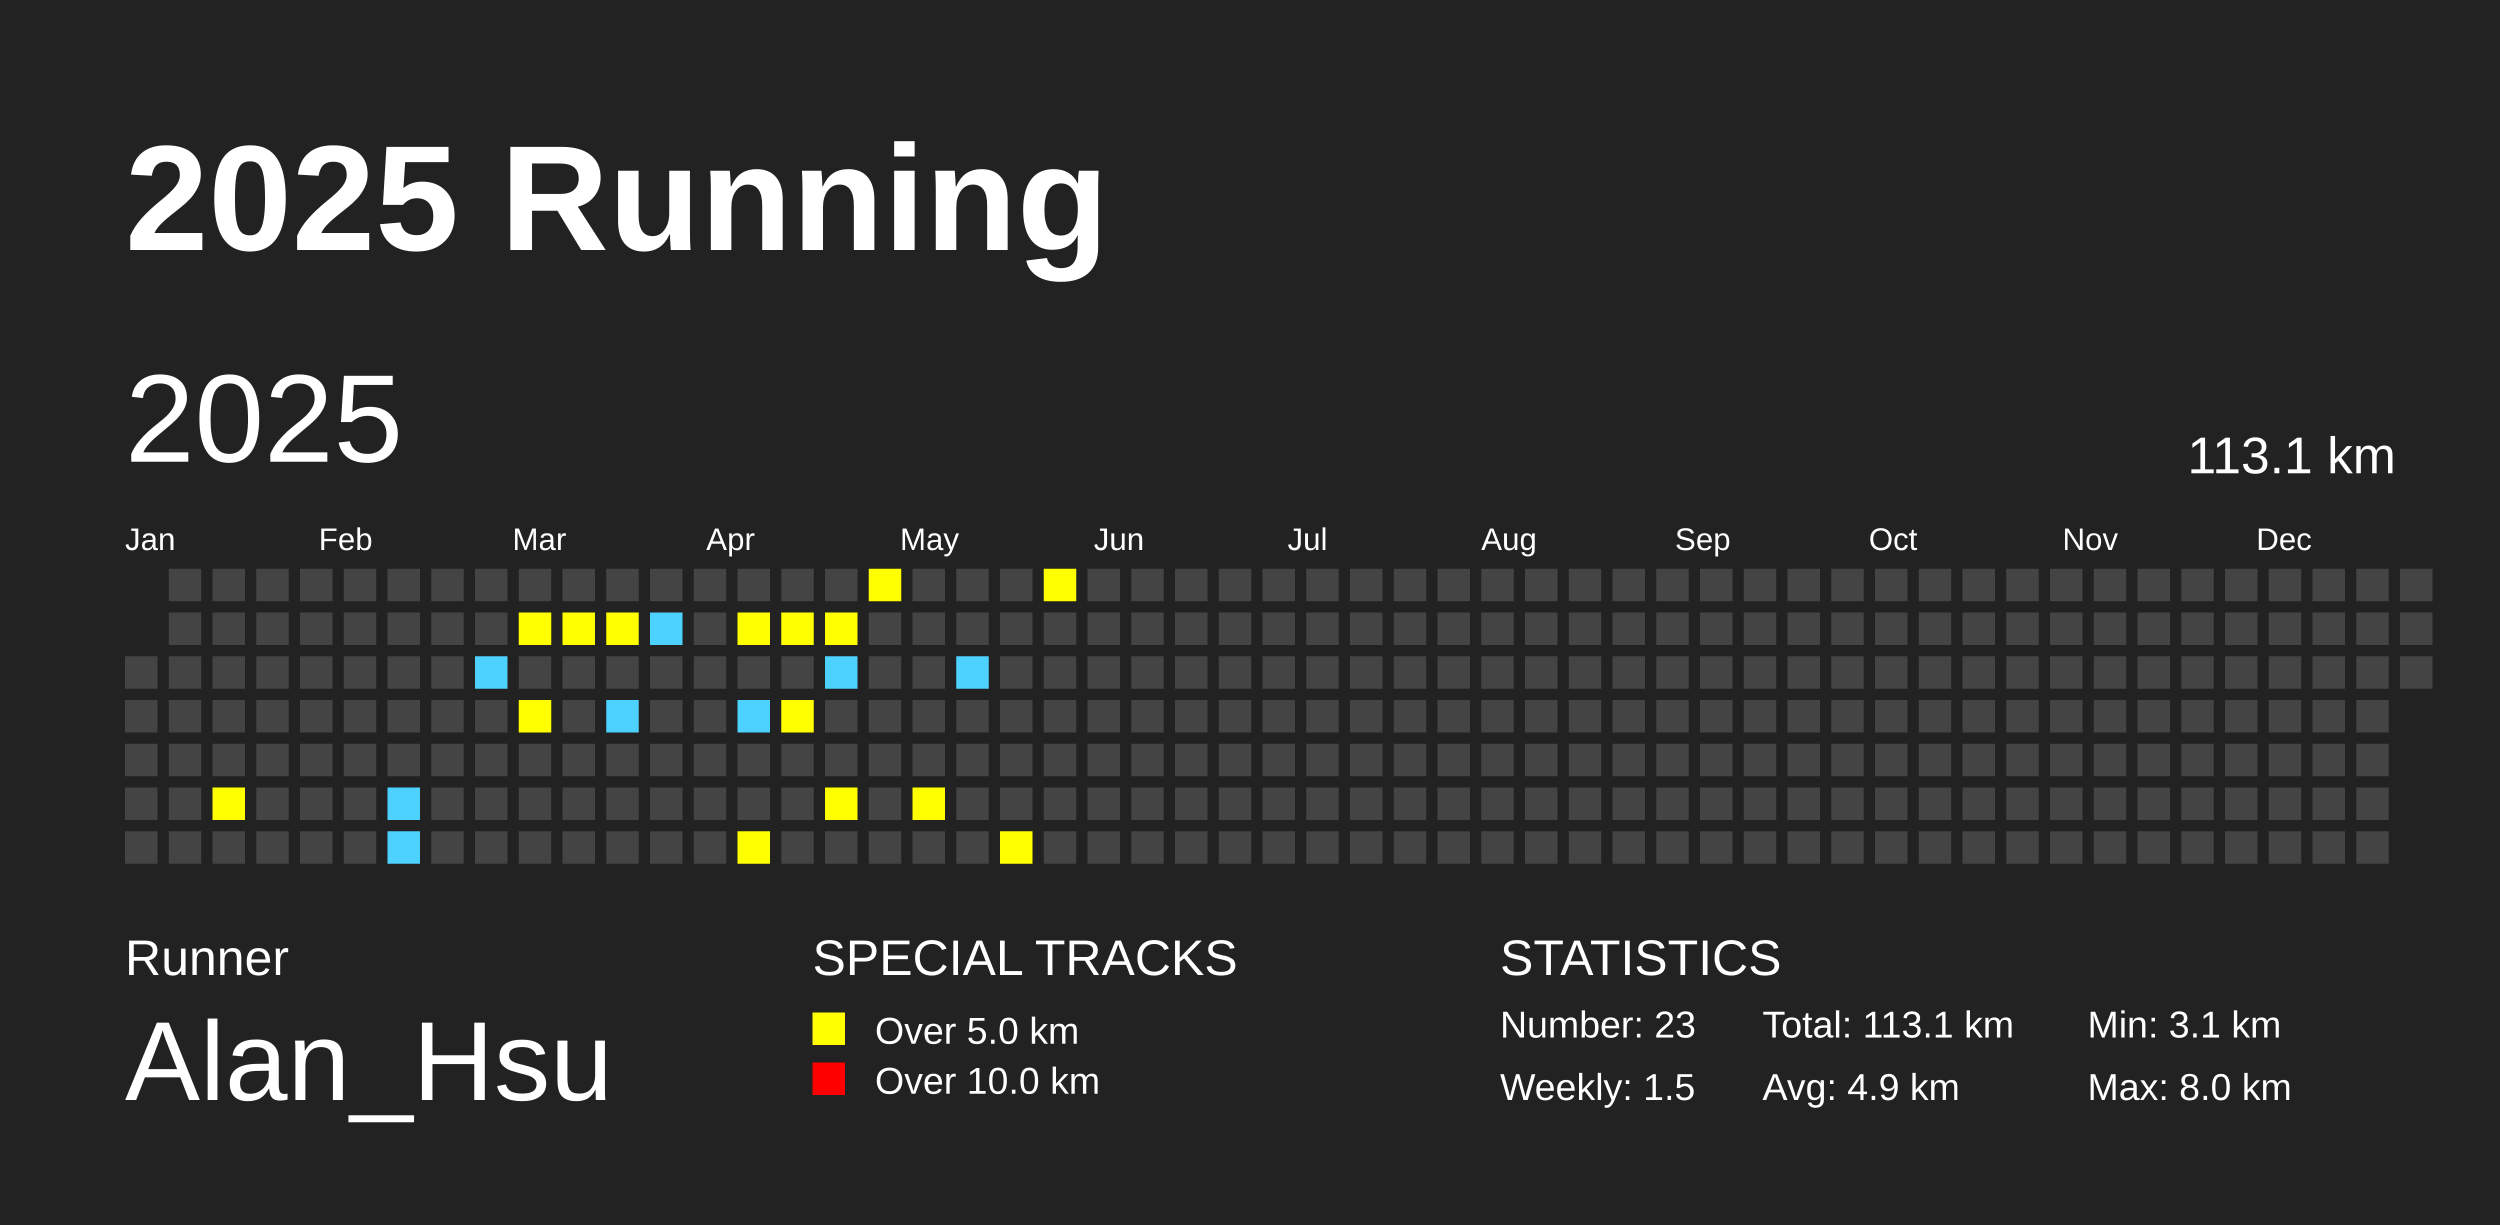
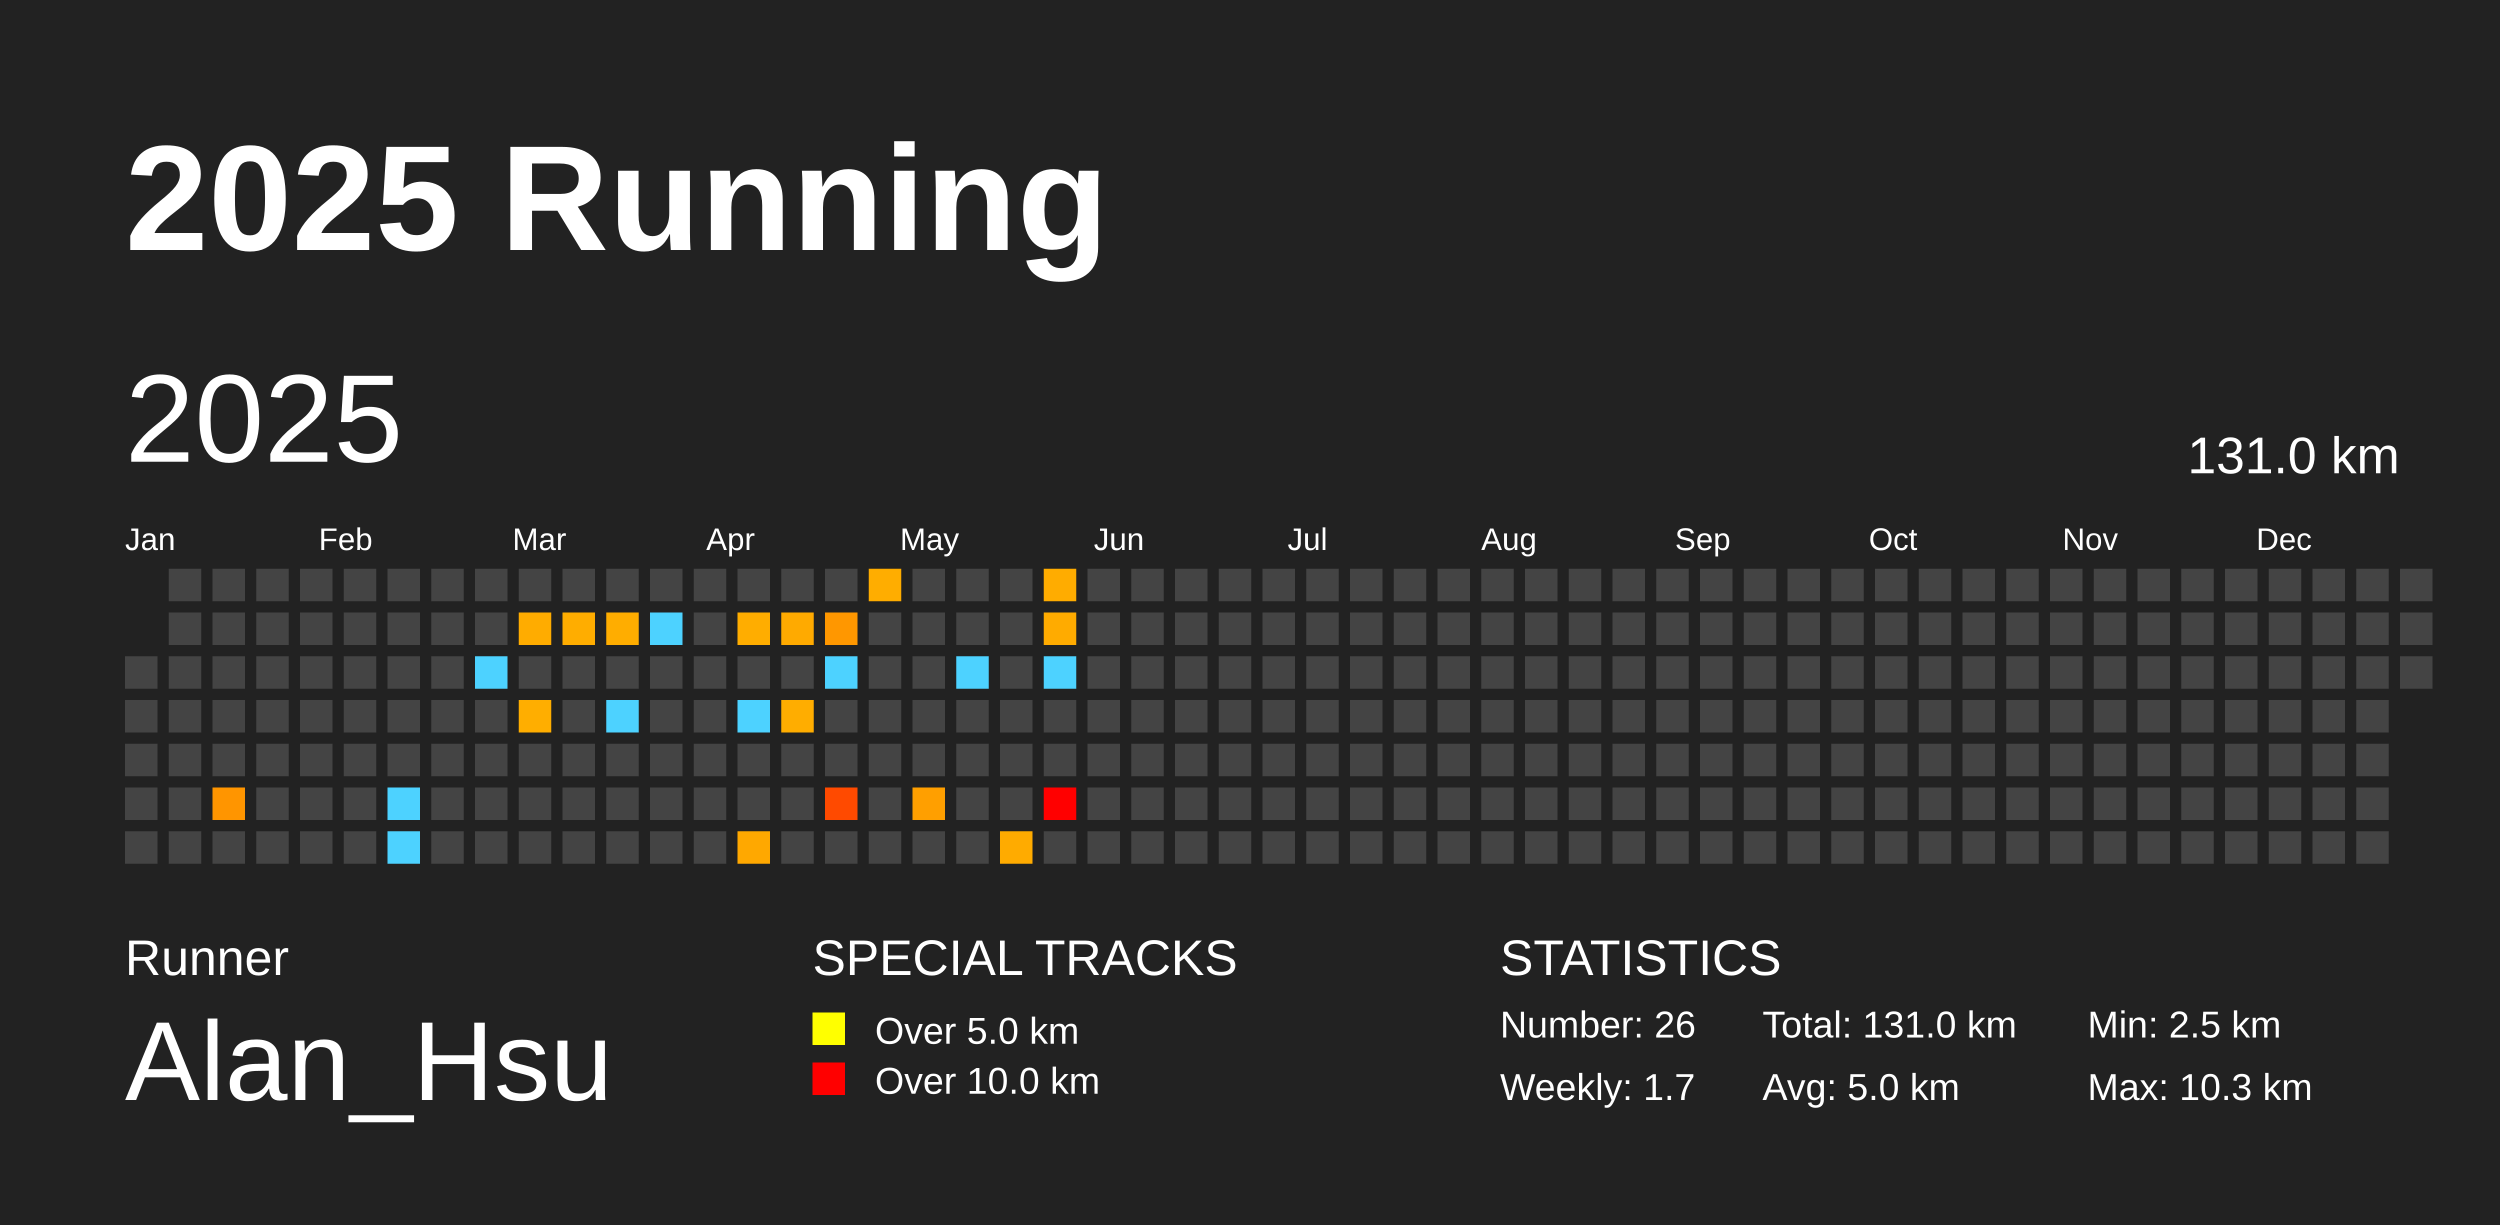
<svg xmlns="http://www.w3.org/2000/svg" baseProfile="full" height="98mm" version="1.1" viewBox="0,0,200,98" width="200mm">
  <defs />
  <rect fill="#222222" height="98" width="200" x="0" y="0" />
  <text fill="#FFFFFF" style="font-size:12px; font-family:Arial; font-weight:bold;" x="10" y="20">2025 Running</text>
  <text fill="#FFFFFF" style="font-size:4px; font-family:Arial" x="10" y="78">Runner</text>
  <text fill="#FFFFFF" style="font-size:9px; font-family:Arial" x="10" y="88">Alan_Hsu</text>
  <text fill="#FFFFFF" style="font-size:4px; font-family:Arial" x="65" y="78">SPECIAL TRACKS</text>
  <rect fill="yellow" height="2.6" width="2.6" x="65" y="81" />
  <text fill="#FFFFFF" style="font-size:3px; font-family:Arial" x="70" y="83.5">Over 5.0 km</text>
  <rect fill="red" height="2.6" width="2.6" x="65" y="85" />
  <text fill="#FFFFFF" style="font-size:3px; font-family:Arial" x="70" y="87.5">Over 10.0 km</text>
  <text fill="#FFFFFF" style="font-size:4px; font-family:Arial" x="120" y="78">STATISTICS</text>
-   <text fill="#FFFFFF" style="font-size:3px; font-family:Arial" x="120" y="83">Number: 23</text>
-   <text fill="#FFFFFF" style="font-size:3px; font-family:Arial" x="120" y="88">Weekly: 1.5</text>
-   <text fill="#FFFFFF" style="font-size:3px; font-family:Arial" x="141" y="83">Total: 113.1 km</text>
-   <text fill="#FFFFFF" style="font-size:3px; font-family:Arial" x="141" y="88">Avg: 4.9 km</text>
-   <text fill="#FFFFFF" style="font-size:3px; font-family:Arial" x="167" y="83">Min: 3.1 km</text>
-   <text fill="#FFFFFF" style="font-size:3px; font-family:Arial" x="167" y="88">Max: 8.0 km</text>
+   <text fill="#FFFFFF" style="font-size:3px; font-family:Arial" x="120" y="83">Number: 26</text>
+   <text fill="#FFFFFF" style="font-size:3px; font-family:Arial" x="120" y="88">Weekly: 1.7</text>
+   <text fill="#FFFFFF" style="font-size:3px; font-family:Arial" x="141" y="83">Total: 131.0 km</text>
+   <text fill="#FFFFFF" style="font-size:3px; font-family:Arial" x="141" y="88">Avg: 5.0 km</text>
+   <text fill="#FFFFFF" style="font-size:3px; font-family:Arial" x="167" y="83">Min: 2.5 km</text>
+   <text fill="#FFFFFF" style="font-size:3px; font-family:Arial" x="167" y="88">Max: 10.3 km</text>
  <text dominant-baseline="hanging" fill="#FFFFFF" style="font-size:10.0px; font-family:Arial;" x="10" y="30">2025</text>
-   <text dominant-baseline="hanging" fill="#FFFFFF" style="font-size:4.125px; font-family:Arial;" x="175" y="35">113.1 km</text>
+   <text dominant-baseline="hanging" fill="#FFFFFF" style="font-size:4.125px; font-family:Arial;" x="175" y="35">131.0 km</text>
  <text fill="#FFFFFF" style="font-size:2.5px; font-family:Arial" x="10.0" y="44">Jan</text>
  <text fill="#FFFFFF" style="font-size:2.5px; font-family:Arial" x="25.5" y="44">Feb</text>
  <text fill="#FFFFFF" style="font-size:2.5px; font-family:Arial" x="41.0" y="44">Mar</text>
  <text fill="#FFFFFF" style="font-size:2.5px; font-family:Arial" x="56.5" y="44">Apr</text>
  <text fill="#FFFFFF" style="font-size:2.5px; font-family:Arial" x="72.0" y="44">May</text>
  <text fill="#FFFFFF" style="font-size:2.5px; font-family:Arial" x="87.5" y="44">Jun</text>
  <text fill="#FFFFFF" style="font-size:2.5px; font-family:Arial" x="103.0" y="44">Jul</text>
  <text fill="#FFFFFF" style="font-size:2.5px; font-family:Arial" x="118.5" y="44">Aug</text>
  <text fill="#FFFFFF" style="font-size:2.5px; font-family:Arial" x="134.0" y="44">Sep</text>
  <text fill="#FFFFFF" style="font-size:2.5px; font-family:Arial" x="149.5" y="44">Oct</text>
  <text fill="#FFFFFF" style="font-size:2.5px; font-family:Arial" x="165.0" y="44">Nov</text>
  <text fill="#FFFFFF" style="font-size:2.5px; font-family:Arial" x="180.5" y="44">Dec</text>
  <rect fill="#444444" height="2.6" width="2.6" x="10.0" y="52.5" />
  <rect fill="#444444" height="2.6" width="2.6" x="10.0" y="56.0" />
  <rect fill="#444444" height="2.6" width="2.6" x="10.0" y="59.5" />
  <rect fill="#444444" height="2.6" width="2.6" x="10.0" y="63.0" />
  <rect fill="#444444" height="2.6" width="2.6" x="10.0" y="66.5" />
  <rect fill="#444444" height="2.6" width="2.6" x="13.5" y="45.5" />
  <rect fill="#444444" height="2.6" width="2.6" x="13.5" y="49.0" />
  <rect fill="#444444" height="2.6" width="2.6" x="13.5" y="52.5" />
  <rect fill="#444444" height="2.6" width="2.6" x="13.5" y="56.0" />
  <rect fill="#444444" height="2.6" width="2.6" x="13.5" y="59.5" />
  <rect fill="#444444" height="2.6" width="2.6" x="13.5" y="63.0" />
  <rect fill="#444444" height="2.6" width="2.6" x="13.5" y="66.5" />
  <rect fill="#444444" height="2.6" width="2.6" x="17.0" y="45.5" />
  <rect fill="#444444" height="2.6" width="2.6" x="17.0" y="49.0" />
  <rect fill="#444444" height="2.6" width="2.6" x="17.0" y="52.5" />
  <rect fill="#444444" height="2.6" width="2.6" x="17.0" y="56.0" />
  <rect fill="#444444" height="2.6" width="2.6" x="17.0" y="59.5" />
-   <rect fill="yellow" height="2.6" width="2.6" x="17.0" y="63.0" />
+   <rect fill="#ff9500" height="2.6" width="2.6" x="17.0" y="63.0" />
  <rect fill="#444444" height="2.6" width="2.6" x="17.0" y="66.5" />
  <rect fill="#444444" height="2.6" width="2.6" x="20.5" y="45.5" />
  <rect fill="#444444" height="2.6" width="2.6" x="20.5" y="49.0" />
  <rect fill="#444444" height="2.6" width="2.6" x="20.5" y="52.5" />
  <rect fill="#444444" height="2.6" width="2.6" x="20.5" y="56.0" />
  <rect fill="#444444" height="2.6" width="2.6" x="20.5" y="59.5" />
  <rect fill="#444444" height="2.6" width="2.6" x="20.5" y="63.0" />
  <rect fill="#444444" height="2.6" width="2.6" x="20.5" y="66.5" />
  <rect fill="#444444" height="2.6" width="2.6" x="24.0" y="45.5" />
  <rect fill="#444444" height="2.6" width="2.6" x="24.0" y="49.0" />
  <rect fill="#444444" height="2.6" width="2.6" x="24.0" y="52.5" />
  <rect fill="#444444" height="2.6" width="2.6" x="24.0" y="56.0" />
  <rect fill="#444444" height="2.6" width="2.6" x="24.0" y="59.5" />
  <rect fill="#444444" height="2.6" width="2.6" x="24.0" y="63.0" />
  <rect fill="#444444" height="2.6" width="2.6" x="24.0" y="66.5" />
  <rect fill="#444444" height="2.6" width="2.6" x="27.5" y="45.5" />
  <rect fill="#444444" height="2.6" width="2.6" x="27.5" y="49.0" />
  <rect fill="#444444" height="2.6" width="2.6" x="27.5" y="52.5" />
  <rect fill="#444444" height="2.6" width="2.6" x="27.5" y="56.0" />
  <rect fill="#444444" height="2.6" width="2.6" x="27.5" y="59.5" />
  <rect fill="#444444" height="2.6" width="2.6" x="27.5" y="63.0" />
  <rect fill="#444444" height="2.6" width="2.6" x="27.5" y="66.5" />
  <rect fill="#444444" height="2.6" width="2.6" x="31.0" y="45.5" />
  <rect fill="#444444" height="2.6" width="2.6" x="31.0" y="49.0" />
  <rect fill="#444444" height="2.6" width="2.6" x="31.0" y="52.5" />
  <rect fill="#444444" height="2.6" width="2.6" x="31.0" y="56.0" />
  <rect fill="#444444" height="2.6" width="2.6" x="31.0" y="59.5" />
-   <rect fill="#4DD2FF" height="2.6" width="2.6" x="31.0" y="63.0" />
-   <rect fill="#4DD2FF" height="2.6" width="2.6" x="31.0" y="66.5" />
+   <rect fill="#4dd2ff" height="2.6" width="2.6" x="31.0" y="63.0" />
+   <rect fill="#4dd2ff" height="2.6" width="2.6" x="31.0" y="66.5" />
  <rect fill="#444444" height="2.6" width="2.6" x="34.5" y="45.5" />
  <rect fill="#444444" height="2.6" width="2.6" x="34.5" y="49.0" />
  <rect fill="#444444" height="2.6" width="2.6" x="34.5" y="52.5" />
  <rect fill="#444444" height="2.6" width="2.6" x="34.5" y="56.0" />
  <rect fill="#444444" height="2.6" width="2.6" x="34.5" y="59.5" />
  <rect fill="#444444" height="2.6" width="2.6" x="34.5" y="63.0" />
  <rect fill="#444444" height="2.6" width="2.6" x="34.5" y="66.5" />
  <rect fill="#444444" height="2.6" width="2.6" x="38.0" y="45.5" />
  <rect fill="#444444" height="2.6" width="2.6" x="38.0" y="49.0" />
-   <rect fill="#4DD2FF" height="2.6" width="2.6" x="38.0" y="52.5" />
+   <rect fill="#4dd2ff" height="2.6" width="2.6" x="38.0" y="52.5" />
  <rect fill="#444444" height="2.6" width="2.6" x="38.0" y="56.0" />
  <rect fill="#444444" height="2.6" width="2.6" x="38.0" y="59.5" />
  <rect fill="#444444" height="2.6" width="2.6" x="38.0" y="63.0" />
  <rect fill="#444444" height="2.6" width="2.6" x="38.0" y="66.5" />
  <rect fill="#444444" height="2.6" width="2.6" x="41.5" y="45.5" />
-   <rect fill="yellow" height="2.6" width="2.6" x="41.5" y="49.0" />
+   <rect fill="#ffac00" height="2.6" width="2.6" x="41.5" y="49.0" />
  <rect fill="#444444" height="2.6" width="2.6" x="41.5" y="52.5" />
-   <rect fill="yellow" height="2.6" width="2.6" x="41.5" y="56.0" />
+   <rect fill="#ffae00" height="2.6" width="2.6" x="41.5" y="56.0" />
  <rect fill="#444444" height="2.6" width="2.6" x="41.5" y="59.5" />
  <rect fill="#444444" height="2.6" width="2.6" x="41.5" y="63.0" />
  <rect fill="#444444" height="2.6" width="2.6" x="41.5" y="66.5" />
  <rect fill="#444444" height="2.6" width="2.6" x="45.0" y="45.5" />
-   <rect fill="yellow" height="2.6" width="2.6" x="45.0" y="49.0" />
+   <rect fill="#ffad00" height="2.6" width="2.6" x="45.0" y="49.0" />
  <rect fill="#444444" height="2.6" width="2.6" x="45.0" y="52.5" />
  <rect fill="#444444" height="2.6" width="2.6" x="45.0" y="56.0" />
  <rect fill="#444444" height="2.6" width="2.6" x="45.0" y="59.5" />
  <rect fill="#444444" height="2.6" width="2.6" x="45.0" y="63.0" />
  <rect fill="#444444" height="2.6" width="2.6" x="45.0" y="66.5" />
  <rect fill="#444444" height="2.6" width="2.6" x="48.5" y="45.5" />
-   <rect fill="yellow" height="2.6" width="2.6" x="48.5" y="49.0" />
+   <rect fill="#ffad00" height="2.6" width="2.6" x="48.5" y="49.0" />
  <rect fill="#444444" height="2.6" width="2.6" x="48.5" y="52.5" />
-   <rect fill="#4DD2FF" height="2.6" width="2.6" x="48.5" y="56.0" />
+   <rect fill="#4dd2ff" height="2.6" width="2.6" x="48.5" y="56.0" />
  <rect fill="#444444" height="2.6" width="2.6" x="48.5" y="59.5" />
  <rect fill="#444444" height="2.6" width="2.6" x="48.5" y="63.0" />
  <rect fill="#444444" height="2.6" width="2.6" x="48.5" y="66.5" />
  <rect fill="#444444" height="2.6" width="2.6" x="52.0" y="45.5" />
-   <rect fill="#4DD2FF" height="2.6" width="2.6" x="52.0" y="49.0" />
+   <rect fill="#4dd2ff" height="2.6" width="2.6" x="52.0" y="49.0" />
  <rect fill="#444444" height="2.6" width="2.6" x="52.0" y="52.5" />
  <rect fill="#444444" height="2.6" width="2.6" x="52.0" y="56.0" />
  <rect fill="#444444" height="2.6" width="2.6" x="52.0" y="59.5" />
  <rect fill="#444444" height="2.6" width="2.6" x="52.0" y="63.0" />
  <rect fill="#444444" height="2.6" width="2.6" x="52.0" y="66.5" />
  <rect fill="#444444" height="2.6" width="2.6" x="55.5" y="45.5" />
  <rect fill="#444444" height="2.6" width="2.6" x="55.5" y="49.0" />
  <rect fill="#444444" height="2.6" width="2.6" x="55.5" y="52.5" />
  <rect fill="#444444" height="2.6" width="2.6" x="55.5" y="56.0" />
  <rect fill="#444444" height="2.6" width="2.6" x="55.5" y="59.5" />
  <rect fill="#444444" height="2.6" width="2.6" x="55.5" y="63.0" />
  <rect fill="#444444" height="2.6" width="2.6" x="55.5" y="66.5" />
  <rect fill="#444444" height="2.6" width="2.6" x="59.0" y="45.5" />
-   <rect fill="yellow" height="2.6" width="2.6" x="59.0" y="49.0" />
+   <rect fill="#ffad00" height="2.6" width="2.6" x="59.0" y="49.0" />
  <rect fill="#444444" height="2.6" width="2.6" x="59.0" y="52.5" />
-   <rect fill="#4DD2FF" height="2.6" width="2.6" x="59.0" y="56.0" />
+   <rect fill="#4dd2ff" height="2.6" width="2.6" x="59.0" y="56.0" />
  <rect fill="#444444" height="2.6" width="2.6" x="59.0" y="59.5" />
  <rect fill="#444444" height="2.6" width="2.6" x="59.0" y="63.0" />
-   <rect fill="yellow" height="2.6" width="2.6" x="59.0" y="66.5" />
+   <rect fill="#ffa800" height="2.6" width="2.6" x="59.0" y="66.5" />
  <rect fill="#444444" height="2.6" width="2.6" x="62.5" y="45.5" />
-   <rect fill="yellow" height="2.6" width="2.6" x="62.5" y="49.0" />
+   <rect fill="#ffaa00" height="2.6" width="2.6" x="62.5" y="49.0" />
  <rect fill="#444444" height="2.6" width="2.6" x="62.5" y="52.5" />
-   <rect fill="yellow" height="2.6" width="2.6" x="62.5" y="56.0" />
+   <rect fill="#ffad00" height="2.6" width="2.6" x="62.5" y="56.0" />
  <rect fill="#444444" height="2.6" width="2.6" x="62.5" y="59.5" />
  <rect fill="#444444" height="2.6" width="2.6" x="62.5" y="63.0" />
  <rect fill="#444444" height="2.6" width="2.6" x="62.5" y="66.5" />
  <rect fill="#444444" height="2.6" width="2.6" x="66.0" y="45.5" />
-   <rect fill="yellow" height="2.6" width="2.6" x="66.0" y="49.0" />
-   <rect fill="#4DD2FF" height="2.6" width="2.6" x="66.0" y="52.5" />
+   <rect fill="#ff9700" height="2.6" width="2.6" x="66.0" y="49.0" />
+   <rect fill="#4dd2ff" height="2.6" width="2.6" x="66.0" y="52.5" />
  <rect fill="#444444" height="2.6" width="2.6" x="66.0" y="56.0" />
  <rect fill="#444444" height="2.6" width="2.6" x="66.0" y="59.5" />
-   <rect fill="yellow" height="2.6" width="2.6" x="66.0" y="63.0" />
+   <rect fill="#ff4a00" height="2.6" width="2.6" x="66.0" y="63.0" />
  <rect fill="#444444" height="2.6" width="2.6" x="66.0" y="66.5" />
-   <rect fill="yellow" height="2.6" width="2.6" x="69.5" y="45.5" />
+   <rect fill="#ffad00" height="2.6" width="2.6" x="69.5" y="45.5" />
  <rect fill="#444444" height="2.6" width="2.6" x="69.5" y="49.0" />
  <rect fill="#444444" height="2.6" width="2.6" x="69.5" y="52.5" />
  <rect fill="#444444" height="2.6" width="2.6" x="69.5" y="56.0" />
  <rect fill="#444444" height="2.6" width="2.6" x="69.5" y="59.5" />
  <rect fill="#444444" height="2.6" width="2.6" x="69.5" y="63.0" />
  <rect fill="#444444" height="2.6" width="2.6" x="69.5" y="66.5" />
  <rect fill="#444444" height="2.6" width="2.6" x="73.0" y="45.5" />
  <rect fill="#444444" height="2.6" width="2.6" x="73.0" y="49.0" />
  <rect fill="#444444" height="2.6" width="2.6" x="73.0" y="52.5" />
  <rect fill="#444444" height="2.6" width="2.6" x="73.0" y="56.0" />
  <rect fill="#444444" height="2.6" width="2.6" x="73.0" y="59.5" />
-   <rect fill="yellow" height="2.6" width="2.6" x="73.0" y="63.0" />
+   <rect fill="#ff9f00" height="2.6" width="2.6" x="73.0" y="63.0" />
  <rect fill="#444444" height="2.6" width="2.6" x="73.0" y="66.5" />
  <rect fill="#444444" height="2.6" width="2.6" x="76.5" y="45.5" />
  <rect fill="#444444" height="2.6" width="2.6" x="76.5" y="49.0" />
-   <rect fill="#4DD2FF" height="2.6" width="2.6" x="76.5" y="52.5" />
+   <rect fill="#4dd2ff" height="2.6" width="2.6" x="76.5" y="52.5" />
  <rect fill="#444444" height="2.6" width="2.6" x="76.5" y="56.0" />
  <rect fill="#444444" height="2.6" width="2.6" x="76.5" y="59.5" />
  <rect fill="#444444" height="2.6" width="2.6" x="76.5" y="63.0" />
  <rect fill="#444444" height="2.6" width="2.6" x="76.5" y="66.5" />
  <rect fill="#444444" height="2.6" width="2.6" x="80.0" y="45.5" />
  <rect fill="#444444" height="2.6" width="2.6" x="80.0" y="49.0" />
  <rect fill="#444444" height="2.6" width="2.6" x="80.0" y="52.5" />
  <rect fill="#444444" height="2.6" width="2.6" x="80.0" y="56.0" />
  <rect fill="#444444" height="2.6" width="2.6" x="80.0" y="59.5" />
  <rect fill="#444444" height="2.6" width="2.6" x="80.0" y="63.0" />
-   <rect fill="yellow" height="2.6" width="2.6" x="80.0" y="66.5" />
-   <rect fill="yellow" height="2.6" width="2.6" x="83.5" y="45.5" />
-   <rect fill="#444444" height="2.6" width="2.6" x="83.5" y="49.0" />
-   <rect fill="#444444" height="2.6" width="2.6" x="83.5" y="52.5" />
+   <rect fill="#ffab00" height="2.6" width="2.6" x="80.0" y="66.5" />
+   <rect fill="#ffac00" height="2.6" width="2.6" x="83.5" y="45.5" />
+   <rect fill="#ffab00" height="2.6" width="2.6" x="83.5" y="49.0" />
+   <rect fill="#4dd2ff" height="2.6" width="2.6" x="83.5" y="52.5" />
  <rect fill="#444444" height="2.6" width="2.6" x="83.5" y="56.0" />
  <rect fill="#444444" height="2.6" width="2.6" x="83.5" y="59.5" />
-   <rect fill="#444444" height="2.6" width="2.6" x="83.5" y="63.0" />
+   <rect fill="red" height="2.6" width="2.6" x="83.5" y="63.0" />
  <rect fill="#444444" height="2.6" width="2.6" x="83.5" y="66.5" />
  <rect fill="#444444" height="2.6" width="2.6" x="87.0" y="45.5" />
  <rect fill="#444444" height="2.6" width="2.6" x="87.0" y="49.0" />
  <rect fill="#444444" height="2.6" width="2.6" x="87.0" y="52.5" />
  <rect fill="#444444" height="2.6" width="2.6" x="87.0" y="56.0" />
  <rect fill="#444444" height="2.6" width="2.6" x="87.0" y="59.5" />
  <rect fill="#444444" height="2.6" width="2.6" x="87.0" y="63.0" />
  <rect fill="#444444" height="2.6" width="2.6" x="87.0" y="66.5" />
  <rect fill="#444444" height="2.6" width="2.6" x="90.5" y="45.5" />
  <rect fill="#444444" height="2.6" width="2.6" x="90.5" y="49.0" />
  <rect fill="#444444" height="2.6" width="2.6" x="90.5" y="52.5" />
  <rect fill="#444444" height="2.6" width="2.6" x="90.5" y="56.0" />
  <rect fill="#444444" height="2.6" width="2.6" x="90.5" y="59.5" />
  <rect fill="#444444" height="2.6" width="2.6" x="90.5" y="63.0" />
  <rect fill="#444444" height="2.6" width="2.6" x="90.5" y="66.5" />
  <rect fill="#444444" height="2.6" width="2.6" x="94.0" y="45.5" />
  <rect fill="#444444" height="2.6" width="2.6" x="94.0" y="49.0" />
  <rect fill="#444444" height="2.6" width="2.6" x="94.0" y="52.5" />
  <rect fill="#444444" height="2.6" width="2.6" x="94.0" y="56.0" />
  <rect fill="#444444" height="2.6" width="2.6" x="94.0" y="59.5" />
  <rect fill="#444444" height="2.6" width="2.6" x="94.0" y="63.0" />
  <rect fill="#444444" height="2.6" width="2.6" x="94.0" y="66.5" />
  <rect fill="#444444" height="2.6" width="2.6" x="97.5" y="45.5" />
  <rect fill="#444444" height="2.6" width="2.6" x="97.5" y="49.0" />
  <rect fill="#444444" height="2.6" width="2.6" x="97.5" y="52.5" />
  <rect fill="#444444" height="2.6" width="2.6" x="97.5" y="56.0" />
  <rect fill="#444444" height="2.6" width="2.6" x="97.5" y="59.5" />
  <rect fill="#444444" height="2.6" width="2.6" x="97.5" y="63.0" />
  <rect fill="#444444" height="2.6" width="2.6" x="97.5" y="66.5" />
  <rect fill="#444444" height="2.6" width="2.6" x="101.0" y="45.5" />
  <rect fill="#444444" height="2.6" width="2.6" x="101.0" y="49.0" />
  <rect fill="#444444" height="2.6" width="2.6" x="101.0" y="52.5" />
  <rect fill="#444444" height="2.6" width="2.6" x="101.0" y="56.0" />
  <rect fill="#444444" height="2.6" width="2.6" x="101.0" y="59.5" />
  <rect fill="#444444" height="2.6" width="2.6" x="101.0" y="63.0" />
  <rect fill="#444444" height="2.6" width="2.6" x="101.0" y="66.5" />
  <rect fill="#444444" height="2.6" width="2.6" x="104.5" y="45.5" />
  <rect fill="#444444" height="2.6" width="2.6" x="104.5" y="49.0" />
  <rect fill="#444444" height="2.6" width="2.6" x="104.5" y="52.5" />
  <rect fill="#444444" height="2.6" width="2.6" x="104.5" y="56.0" />
  <rect fill="#444444" height="2.6" width="2.6" x="104.5" y="59.5" />
  <rect fill="#444444" height="2.6" width="2.6" x="104.5" y="63.0" />
  <rect fill="#444444" height="2.6" width="2.6" x="104.5" y="66.5" />
  <rect fill="#444444" height="2.6" width="2.6" x="108.0" y="45.5" />
  <rect fill="#444444" height="2.6" width="2.6" x="108.0" y="49.0" />
  <rect fill="#444444" height="2.6" width="2.6" x="108.0" y="52.5" />
  <rect fill="#444444" height="2.6" width="2.6" x="108.0" y="56.0" />
  <rect fill="#444444" height="2.6" width="2.6" x="108.0" y="59.5" />
  <rect fill="#444444" height="2.6" width="2.6" x="108.0" y="63.0" />
  <rect fill="#444444" height="2.6" width="2.6" x="108.0" y="66.5" />
  <rect fill="#444444" height="2.6" width="2.6" x="111.5" y="45.5" />
  <rect fill="#444444" height="2.6" width="2.6" x="111.5" y="49.0" />
  <rect fill="#444444" height="2.6" width="2.6" x="111.5" y="52.5" />
  <rect fill="#444444" height="2.6" width="2.6" x="111.5" y="56.0" />
  <rect fill="#444444" height="2.6" width="2.6" x="111.5" y="59.5" />
  <rect fill="#444444" height="2.6" width="2.6" x="111.5" y="63.0" />
  <rect fill="#444444" height="2.6" width="2.6" x="111.5" y="66.5" />
  <rect fill="#444444" height="2.6" width="2.6" x="115.0" y="45.5" />
  <rect fill="#444444" height="2.6" width="2.6" x="115.0" y="49.0" />
  <rect fill="#444444" height="2.6" width="2.6" x="115.0" y="52.5" />
  <rect fill="#444444" height="2.6" width="2.6" x="115.0" y="56.0" />
  <rect fill="#444444" height="2.6" width="2.6" x="115.0" y="59.5" />
  <rect fill="#444444" height="2.6" width="2.6" x="115.0" y="63.0" />
  <rect fill="#444444" height="2.6" width="2.6" x="115.0" y="66.5" />
  <rect fill="#444444" height="2.6" width="2.6" x="118.5" y="45.5" />
  <rect fill="#444444" height="2.6" width="2.6" x="118.5" y="49.0" />
  <rect fill="#444444" height="2.6" width="2.6" x="118.5" y="52.5" />
  <rect fill="#444444" height="2.6" width="2.6" x="118.5" y="56.0" />
  <rect fill="#444444" height="2.6" width="2.6" x="118.5" y="59.5" />
  <rect fill="#444444" height="2.6" width="2.6" x="118.5" y="63.0" />
  <rect fill="#444444" height="2.6" width="2.6" x="118.5" y="66.5" />
  <rect fill="#444444" height="2.6" width="2.6" x="122.0" y="45.5" />
  <rect fill="#444444" height="2.6" width="2.6" x="122.0" y="49.0" />
  <rect fill="#444444" height="2.6" width="2.6" x="122.0" y="52.5" />
  <rect fill="#444444" height="2.6" width="2.6" x="122.0" y="56.0" />
  <rect fill="#444444" height="2.6" width="2.6" x="122.0" y="59.5" />
  <rect fill="#444444" height="2.6" width="2.6" x="122.0" y="63.0" />
  <rect fill="#444444" height="2.6" width="2.6" x="122.0" y="66.5" />
  <rect fill="#444444" height="2.6" width="2.6" x="125.5" y="45.5" />
  <rect fill="#444444" height="2.6" width="2.6" x="125.5" y="49.0" />
  <rect fill="#444444" height="2.6" width="2.6" x="125.5" y="52.5" />
  <rect fill="#444444" height="2.6" width="2.6" x="125.5" y="56.0" />
  <rect fill="#444444" height="2.6" width="2.6" x="125.5" y="59.5" />
  <rect fill="#444444" height="2.6" width="2.6" x="125.5" y="63.0" />
  <rect fill="#444444" height="2.6" width="2.6" x="125.5" y="66.5" />
  <rect fill="#444444" height="2.6" width="2.6" x="129.0" y="45.5" />
  <rect fill="#444444" height="2.6" width="2.6" x="129.0" y="49.0" />
  <rect fill="#444444" height="2.6" width="2.6" x="129.0" y="52.5" />
  <rect fill="#444444" height="2.6" width="2.6" x="129.0" y="56.0" />
  <rect fill="#444444" height="2.6" width="2.6" x="129.0" y="59.5" />
  <rect fill="#444444" height="2.6" width="2.6" x="129.0" y="63.0" />
  <rect fill="#444444" height="2.6" width="2.6" x="129.0" y="66.5" />
  <rect fill="#444444" height="2.6" width="2.6" x="132.5" y="45.5" />
  <rect fill="#444444" height="2.6" width="2.6" x="132.5" y="49.0" />
  <rect fill="#444444" height="2.6" width="2.6" x="132.5" y="52.5" />
  <rect fill="#444444" height="2.6" width="2.6" x="132.5" y="56.0" />
  <rect fill="#444444" height="2.6" width="2.6" x="132.5" y="59.5" />
  <rect fill="#444444" height="2.6" width="2.6" x="132.5" y="63.0" />
  <rect fill="#444444" height="2.6" width="2.6" x="132.5" y="66.5" />
  <rect fill="#444444" height="2.6" width="2.6" x="136.0" y="45.5" />
  <rect fill="#444444" height="2.6" width="2.6" x="136.0" y="49.0" />
  <rect fill="#444444" height="2.6" width="2.6" x="136.0" y="52.5" />
  <rect fill="#444444" height="2.6" width="2.6" x="136.0" y="56.0" />
  <rect fill="#444444" height="2.6" width="2.6" x="136.0" y="59.5" />
  <rect fill="#444444" height="2.6" width="2.6" x="136.0" y="63.0" />
  <rect fill="#444444" height="2.6" width="2.6" x="136.0" y="66.5" />
  <rect fill="#444444" height="2.6" width="2.6" x="139.5" y="45.5" />
  <rect fill="#444444" height="2.6" width="2.6" x="139.5" y="49.0" />
  <rect fill="#444444" height="2.6" width="2.6" x="139.5" y="52.5" />
  <rect fill="#444444" height="2.6" width="2.6" x="139.5" y="56.0" />
  <rect fill="#444444" height="2.6" width="2.6" x="139.5" y="59.5" />
  <rect fill="#444444" height="2.6" width="2.6" x="139.5" y="63.0" />
  <rect fill="#444444" height="2.6" width="2.6" x="139.5" y="66.5" />
  <rect fill="#444444" height="2.6" width="2.6" x="143.0" y="45.5" />
  <rect fill="#444444" height="2.6" width="2.6" x="143.0" y="49.0" />
  <rect fill="#444444" height="2.6" width="2.6" x="143.0" y="52.5" />
  <rect fill="#444444" height="2.6" width="2.6" x="143.0" y="56.0" />
  <rect fill="#444444" height="2.6" width="2.6" x="143.0" y="59.5" />
  <rect fill="#444444" height="2.6" width="2.6" x="143.0" y="63.0" />
  <rect fill="#444444" height="2.6" width="2.6" x="143.0" y="66.5" />
  <rect fill="#444444" height="2.6" width="2.6" x="146.5" y="45.5" />
  <rect fill="#444444" height="2.6" width="2.6" x="146.5" y="49.0" />
  <rect fill="#444444" height="2.6" width="2.6" x="146.5" y="52.5" />
  <rect fill="#444444" height="2.6" width="2.6" x="146.5" y="56.0" />
  <rect fill="#444444" height="2.6" width="2.6" x="146.5" y="59.5" />
  <rect fill="#444444" height="2.6" width="2.6" x="146.5" y="63.0" />
  <rect fill="#444444" height="2.6" width="2.6" x="146.5" y="66.5" />
  <rect fill="#444444" height="2.6" width="2.6" x="150.0" y="45.5" />
  <rect fill="#444444" height="2.6" width="2.6" x="150.0" y="49.0" />
  <rect fill="#444444" height="2.6" width="2.6" x="150.0" y="52.5" />
  <rect fill="#444444" height="2.6" width="2.6" x="150.0" y="56.0" />
  <rect fill="#444444" height="2.6" width="2.6" x="150.0" y="59.5" />
  <rect fill="#444444" height="2.6" width="2.6" x="150.0" y="63.0" />
  <rect fill="#444444" height="2.6" width="2.6" x="150.0" y="66.5" />
  <rect fill="#444444" height="2.6" width="2.6" x="153.5" y="45.5" />
  <rect fill="#444444" height="2.6" width="2.6" x="153.5" y="49.0" />
  <rect fill="#444444" height="2.6" width="2.6" x="153.5" y="52.5" />
  <rect fill="#444444" height="2.6" width="2.6" x="153.5" y="56.0" />
  <rect fill="#444444" height="2.6" width="2.6" x="153.5" y="59.5" />
  <rect fill="#444444" height="2.6" width="2.6" x="153.5" y="63.0" />
  <rect fill="#444444" height="2.6" width="2.6" x="153.5" y="66.5" />
  <rect fill="#444444" height="2.6" width="2.6" x="157.0" y="45.5" />
  <rect fill="#444444" height="2.6" width="2.6" x="157.0" y="49.0" />
  <rect fill="#444444" height="2.6" width="2.6" x="157.0" y="52.5" />
  <rect fill="#444444" height="2.6" width="2.6" x="157.0" y="56.0" />
  <rect fill="#444444" height="2.6" width="2.6" x="157.0" y="59.5" />
  <rect fill="#444444" height="2.6" width="2.6" x="157.0" y="63.0" />
  <rect fill="#444444" height="2.6" width="2.6" x="157.0" y="66.5" />
  <rect fill="#444444" height="2.6" width="2.6" x="160.5" y="45.5" />
  <rect fill="#444444" height="2.6" width="2.6" x="160.5" y="49.0" />
  <rect fill="#444444" height="2.6" width="2.6" x="160.5" y="52.5" />
  <rect fill="#444444" height="2.6" width="2.6" x="160.5" y="56.0" />
  <rect fill="#444444" height="2.6" width="2.6" x="160.5" y="59.5" />
  <rect fill="#444444" height="2.6" width="2.6" x="160.5" y="63.0" />
  <rect fill="#444444" height="2.6" width="2.6" x="160.5" y="66.5" />
  <rect fill="#444444" height="2.6" width="2.6" x="164.0" y="45.5" />
  <rect fill="#444444" height="2.6" width="2.6" x="164.0" y="49.0" />
  <rect fill="#444444" height="2.6" width="2.6" x="164.0" y="52.5" />
  <rect fill="#444444" height="2.6" width="2.6" x="164.0" y="56.0" />
  <rect fill="#444444" height="2.6" width="2.6" x="164.0" y="59.5" />
  <rect fill="#444444" height="2.6" width="2.6" x="164.0" y="63.0" />
  <rect fill="#444444" height="2.6" width="2.6" x="164.0" y="66.5" />
  <rect fill="#444444" height="2.6" width="2.6" x="167.5" y="45.5" />
  <rect fill="#444444" height="2.6" width="2.6" x="167.5" y="49.0" />
  <rect fill="#444444" height="2.6" width="2.6" x="167.5" y="52.5" />
  <rect fill="#444444" height="2.6" width="2.6" x="167.5" y="56.0" />
  <rect fill="#444444" height="2.6" width="2.6" x="167.5" y="59.5" />
  <rect fill="#444444" height="2.6" width="2.6" x="167.5" y="63.0" />
  <rect fill="#444444" height="2.6" width="2.6" x="167.5" y="66.5" />
  <rect fill="#444444" height="2.6" width="2.6" x="171.0" y="45.5" />
  <rect fill="#444444" height="2.6" width="2.6" x="171.0" y="49.0" />
  <rect fill="#444444" height="2.6" width="2.6" x="171.0" y="52.5" />
  <rect fill="#444444" height="2.6" width="2.6" x="171.0" y="56.0" />
  <rect fill="#444444" height="2.6" width="2.6" x="171.0" y="59.5" />
  <rect fill="#444444" height="2.6" width="2.6" x="171.0" y="63.0" />
  <rect fill="#444444" height="2.6" width="2.6" x="171.0" y="66.5" />
  <rect fill="#444444" height="2.6" width="2.6" x="174.5" y="45.5" />
  <rect fill="#444444" height="2.6" width="2.6" x="174.5" y="49.0" />
  <rect fill="#444444" height="2.6" width="2.6" x="174.5" y="52.5" />
  <rect fill="#444444" height="2.6" width="2.6" x="174.5" y="56.0" />
  <rect fill="#444444" height="2.6" width="2.6" x="174.5" y="59.5" />
  <rect fill="#444444" height="2.6" width="2.6" x="174.5" y="63.0" />
  <rect fill="#444444" height="2.6" width="2.6" x="174.5" y="66.5" />
  <rect fill="#444444" height="2.6" width="2.6" x="178.0" y="45.5" />
  <rect fill="#444444" height="2.6" width="2.6" x="178.0" y="49.0" />
  <rect fill="#444444" height="2.6" width="2.6" x="178.0" y="52.5" />
  <rect fill="#444444" height="2.6" width="2.6" x="178.0" y="56.0" />
  <rect fill="#444444" height="2.6" width="2.6" x="178.0" y="59.5" />
  <rect fill="#444444" height="2.6" width="2.6" x="178.0" y="63.0" />
  <rect fill="#444444" height="2.6" width="2.6" x="178.0" y="66.5" />
  <rect fill="#444444" height="2.6" width="2.6" x="181.5" y="45.5" />
  <rect fill="#444444" height="2.6" width="2.6" x="181.5" y="49.0" />
  <rect fill="#444444" height="2.6" width="2.6" x="181.5" y="52.5" />
  <rect fill="#444444" height="2.6" width="2.6" x="181.5" y="56.0" />
  <rect fill="#444444" height="2.6" width="2.6" x="181.5" y="59.5" />
  <rect fill="#444444" height="2.6" width="2.6" x="181.5" y="63.0" />
  <rect fill="#444444" height="2.6" width="2.6" x="181.5" y="66.5" />
  <rect fill="#444444" height="2.6" width="2.6" x="185.0" y="45.5" />
  <rect fill="#444444" height="2.6" width="2.6" x="185.0" y="49.0" />
  <rect fill="#444444" height="2.6" width="2.6" x="185.0" y="52.5" />
  <rect fill="#444444" height="2.6" width="2.6" x="185.0" y="56.0" />
  <rect fill="#444444" height="2.6" width="2.6" x="185.0" y="59.5" />
  <rect fill="#444444" height="2.6" width="2.6" x="185.0" y="63.0" />
  <rect fill="#444444" height="2.6" width="2.6" x="185.0" y="66.5" />
  <rect fill="#444444" height="2.6" width="2.6" x="188.5" y="45.5" />
  <rect fill="#444444" height="2.6" width="2.6" x="188.5" y="49.0" />
  <rect fill="#444444" height="2.6" width="2.6" x="188.5" y="52.5" />
  <rect fill="#444444" height="2.6" width="2.6" x="188.5" y="56.0" />
  <rect fill="#444444" height="2.6" width="2.6" x="188.5" y="59.5" />
  <rect fill="#444444" height="2.6" width="2.6" x="188.5" y="63.0" />
  <rect fill="#444444" height="2.6" width="2.6" x="188.5" y="66.5" />
  <rect fill="#444444" height="2.6" width="2.6" x="192.0" y="45.5" />
  <rect fill="#444444" height="2.6" width="2.6" x="192.0" y="49.0" />
  <rect fill="#444444" height="2.6" width="2.6" x="192.0" y="52.5" />
</svg>
